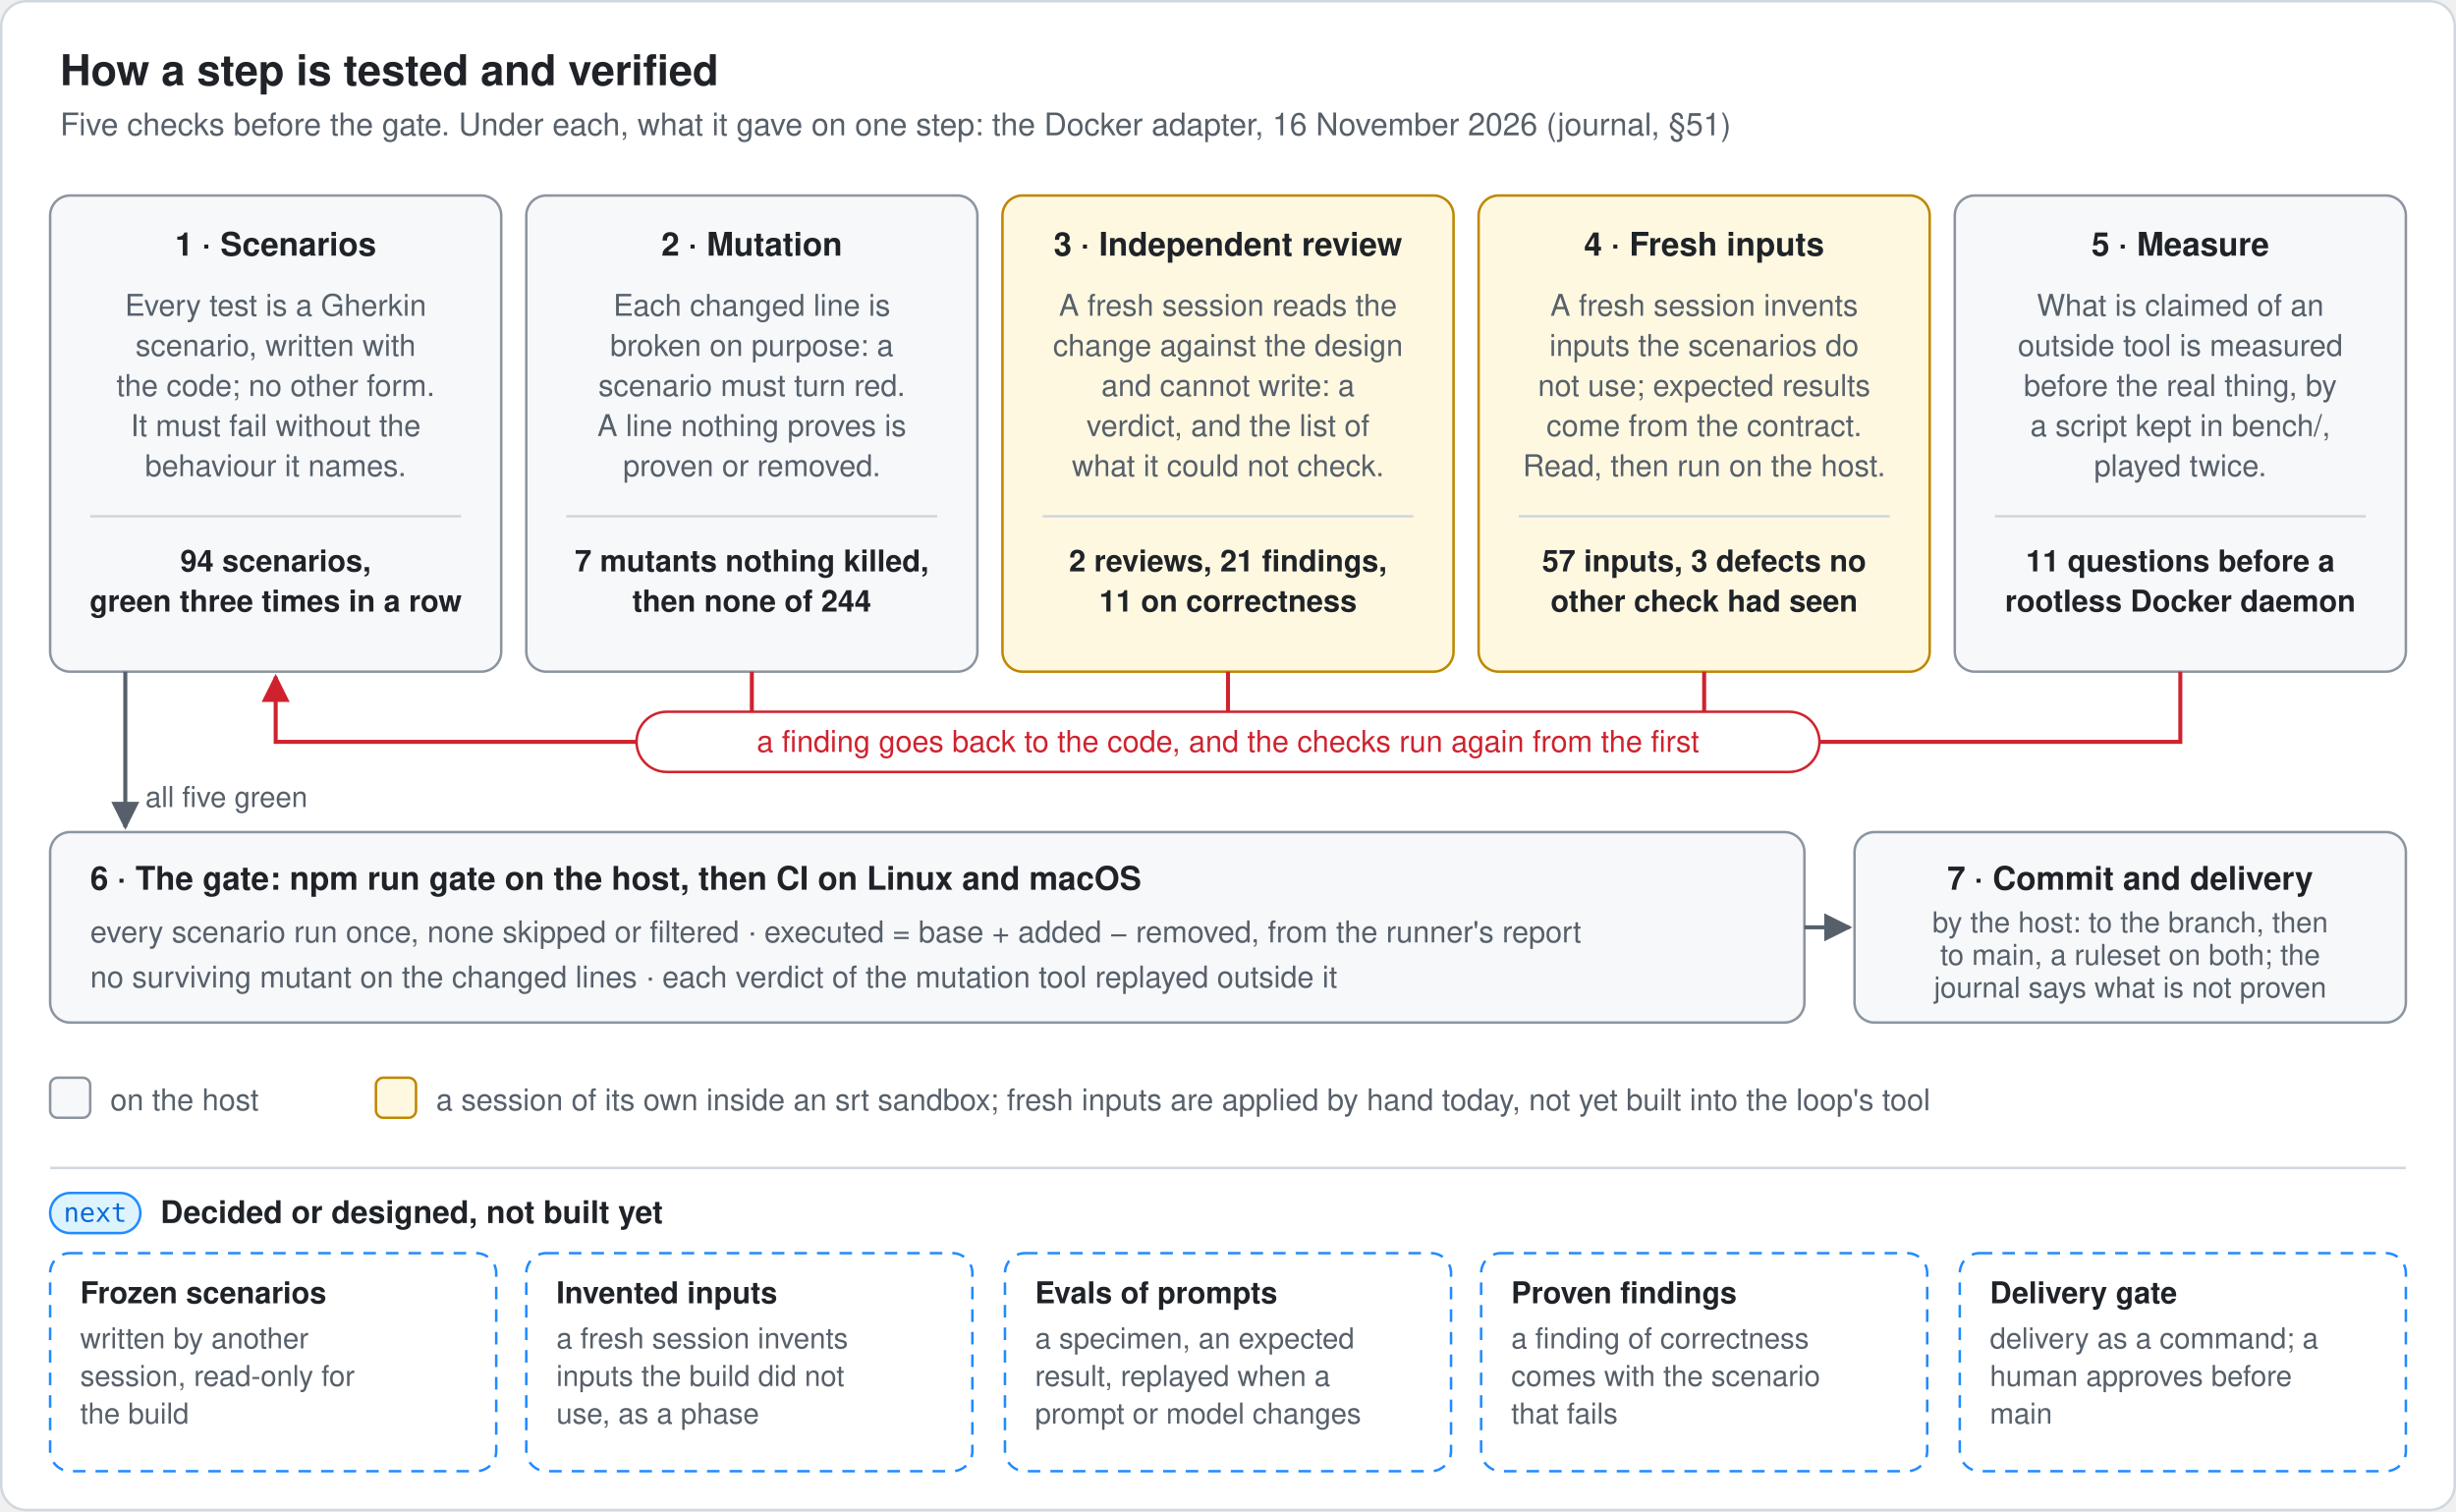
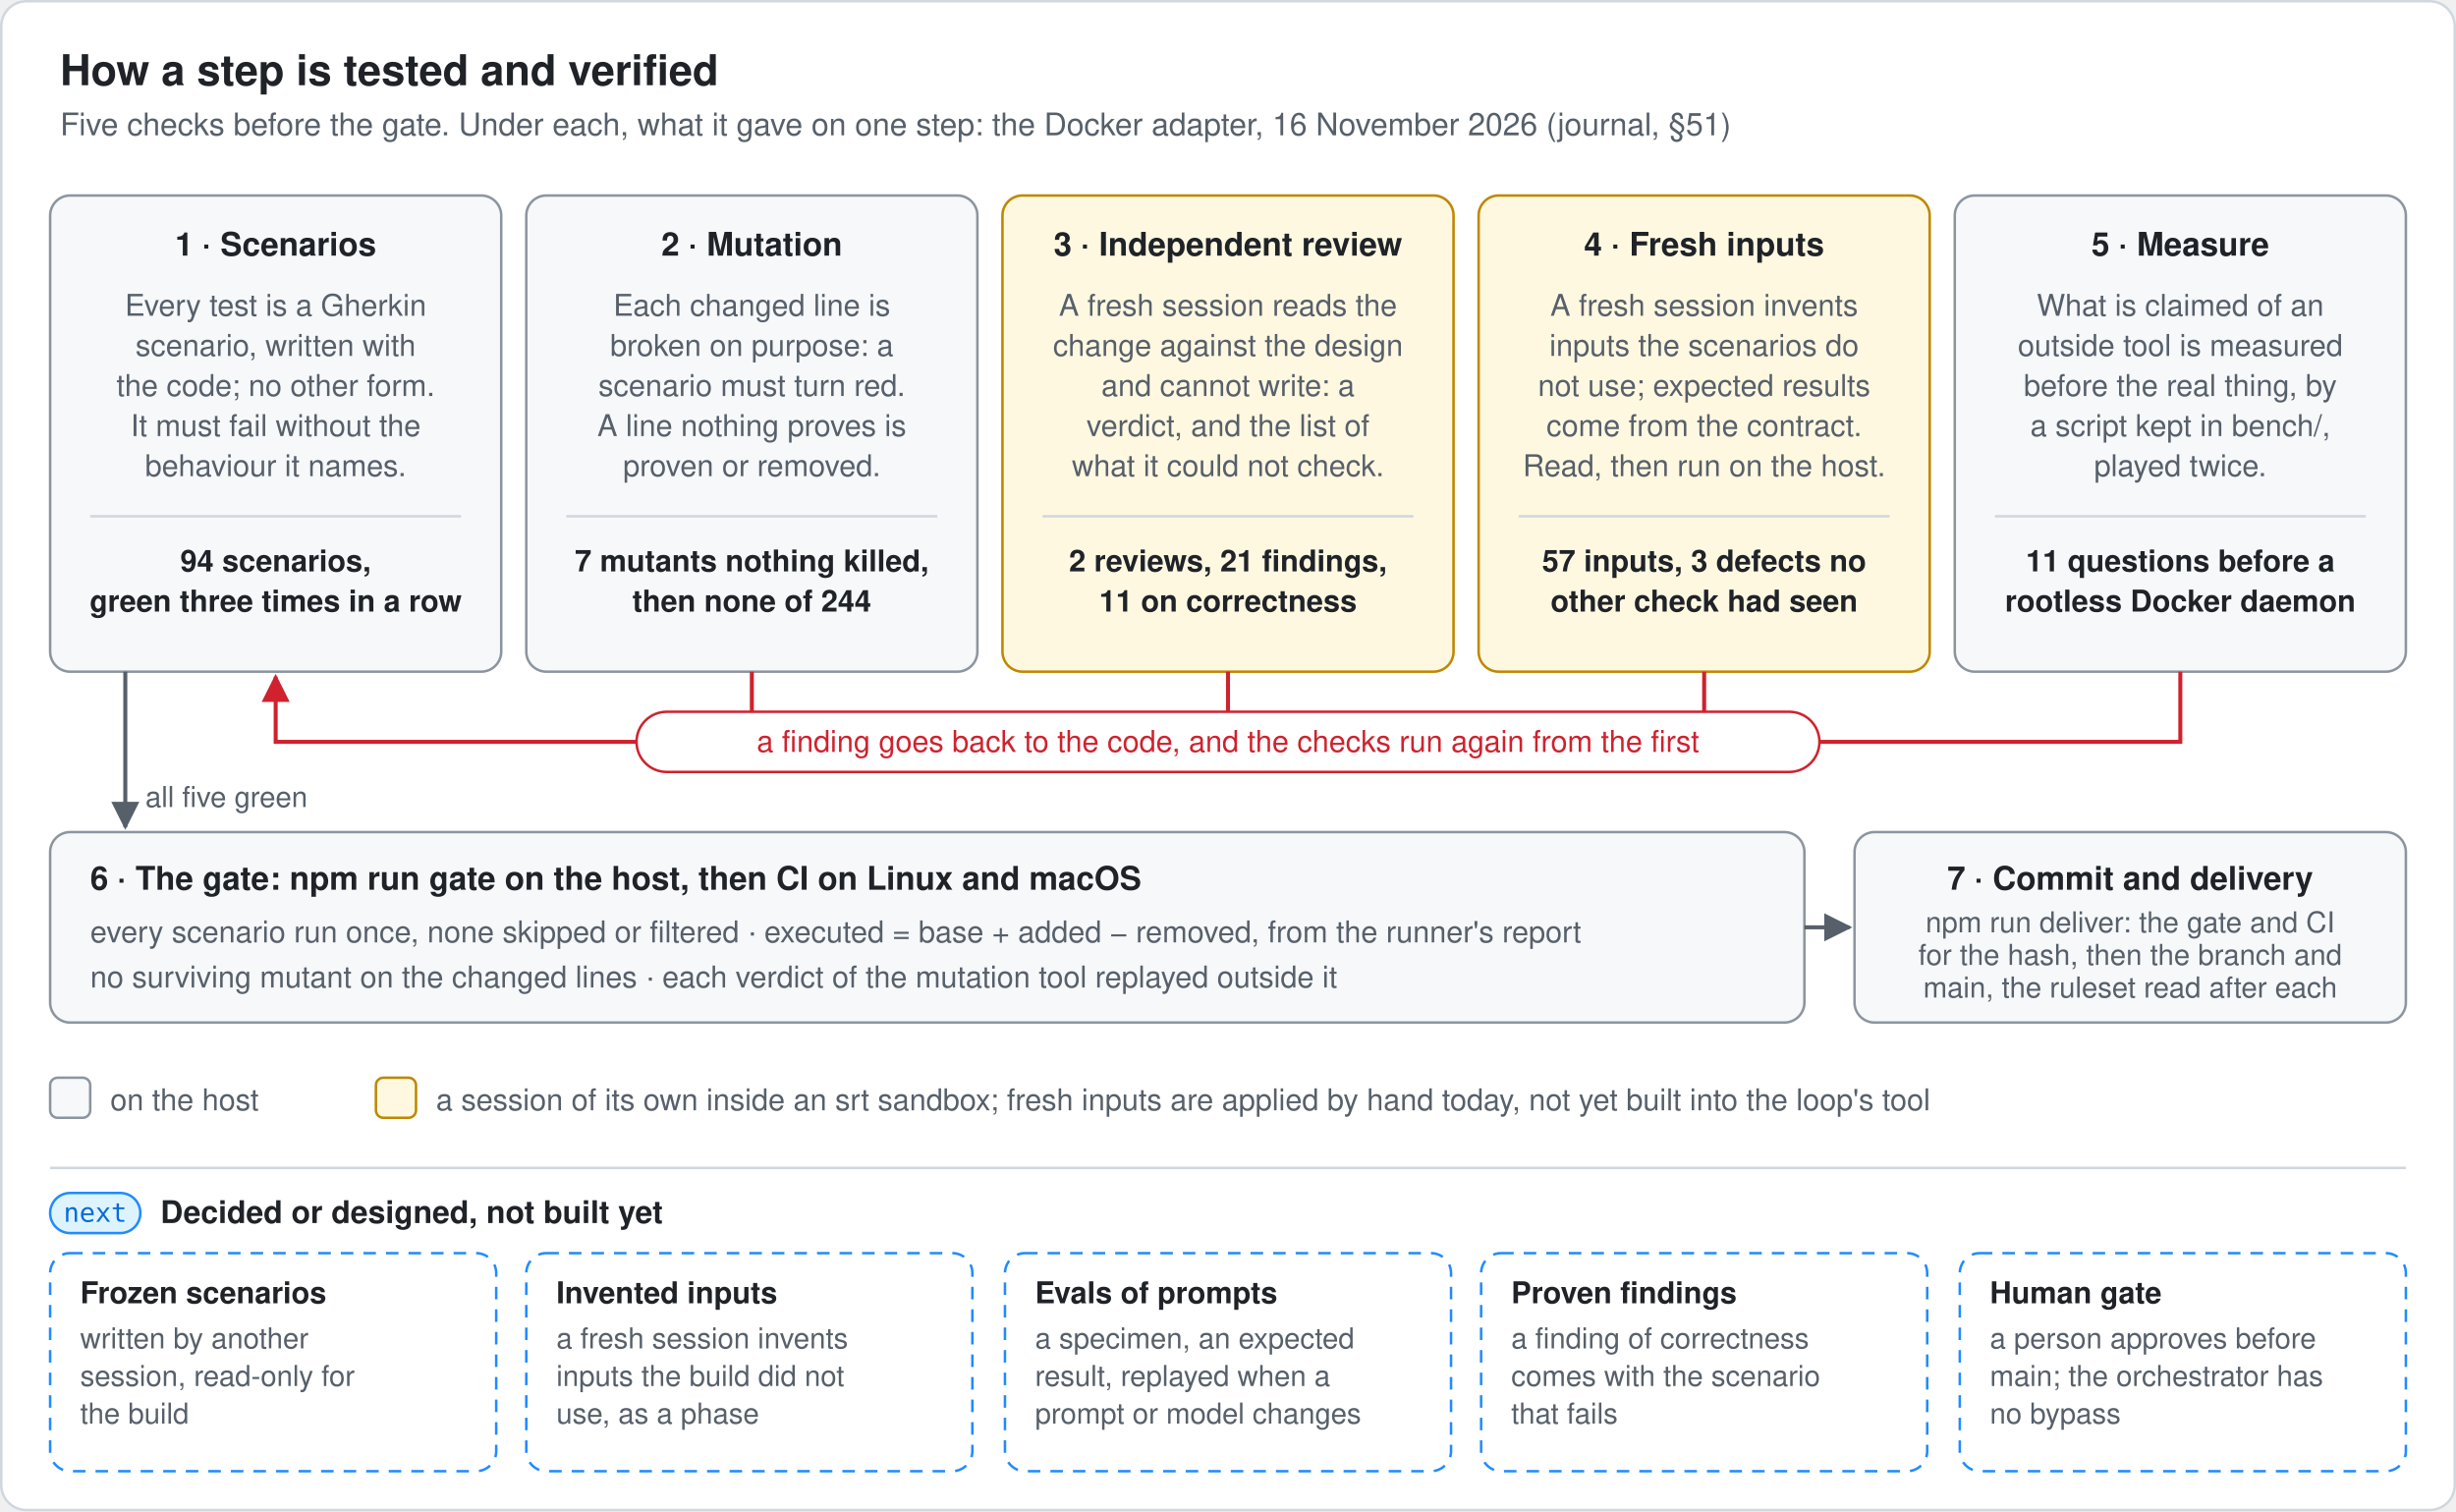
<svg xmlns="http://www.w3.org/2000/svg" viewBox="0 0 980 603" width="980" height="603" role="img" aria-labelledby="t d" font-family="-apple-system, 'Segoe UI', Helvetica, Arial, sans-serif">
  <defs>
    <marker id="a" viewBox="0 0 10 10" refX="9" refY="5" markerWidth="7" markerHeight="7" orient="auto-start-reverse">
      <path d="M0 0L10 5L0 10z" fill="#57606a" />
    </marker>
    <marker id="r" viewBox="0 0 10 10" refX="9" refY="5" markerWidth="7" markerHeight="7" orient="auto-start-reverse">
      <path d="M0 0L10 5L0 10z" fill="#cf222e" />
    </marker>
  </defs>
  <rect x="0.5" y="0.5" width="979" height="602" rx="10" fill="#ffffff" stroke="#d0d7de" />
  <text x="24" y="34" font-size="17" font-weight="600" fill="#1f2328">How a step is tested and verified</text>
  <text x="24" y="54" font-size="12.5" fill="#57606a">Five checks before the gate. Under each, what it gave on one step: the Docker adapter, 16 November 2026 (journal, §51)</text>
  <g font-size="12" fill="#57606a">
    <rect x="20" y="78" width="180" height="190" rx="8" fill="#f6f8fa" stroke="#8c959f" />
    <text x="110" y="102" text-anchor="middle" font-weight="600" font-size="13" fill="#1f2328">1 · Scenarios</text>
    <text x="110" y="126" text-anchor="middle">Every test is a Gherkin</text>
    <text x="110" y="142" text-anchor="middle">scenario, written with</text>
    <text x="110" y="158" text-anchor="middle">the code; no other form.</text>
    <text x="110" y="174" text-anchor="middle">It must fail without the</text>
    <text x="110" y="190" text-anchor="middle">behaviour it names.</text>
    <path d="M36 206H184" stroke="#d0d7de" />
    <text x="110" y="228" text-anchor="middle" font-weight="600" fill="#1f2328">94 scenarios,</text>
    <text x="110" y="244" text-anchor="middle" font-weight="600" fill="#1f2328">green three times in a row</text>
    <rect x="210" y="78" width="180" height="190" rx="8" fill="#f6f8fa" stroke="#8c959f" />
    <text x="300" y="102" text-anchor="middle" font-weight="600" font-size="13" fill="#1f2328">2 · Mutation</text>
    <text x="300" y="126" text-anchor="middle">Each changed line is</text>
    <text x="300" y="142" text-anchor="middle">broken on purpose: a</text>
    <text x="300" y="158" text-anchor="middle">scenario must turn red.</text>
    <text x="300" y="174" text-anchor="middle">A line nothing proves is</text>
    <text x="300" y="190" text-anchor="middle">proven or removed.</text>
    <path d="M226 206H374" stroke="#d0d7de" />
    <text x="300" y="228" text-anchor="middle" font-weight="600" fill="#1f2328">7 mutants nothing killed,</text>
    <text x="300" y="244" text-anchor="middle" font-weight="600" fill="#1f2328">then none of 244</text>
    <rect x="400" y="78" width="180" height="190" rx="8" fill="#fff8e1" stroke="#bf8700" />
    <text x="490" y="102" text-anchor="middle" font-weight="600" font-size="13" fill="#1f2328">3 · Independent review</text>
    <text x="490" y="126" text-anchor="middle">A fresh session reads the</text>
    <text x="490" y="142" text-anchor="middle">change against the design</text>
    <text x="490" y="158" text-anchor="middle">and cannot write: a</text>
    <text x="490" y="174" text-anchor="middle">verdict, and the list of</text>
    <text x="490" y="190" text-anchor="middle">what it could not check.</text>
    <path d="M416 206H564" stroke="#d0d7de" />
    <text x="490" y="228" text-anchor="middle" font-weight="600" fill="#1f2328">2 reviews, 21 findings,</text>
    <text x="490" y="244" text-anchor="middle" font-weight="600" fill="#1f2328">11 on correctness</text>
    <rect x="590" y="78" width="180" height="190" rx="8" fill="#fff8e1" stroke="#bf8700" />
    <text x="680" y="102" text-anchor="middle" font-weight="600" font-size="13" fill="#1f2328">4 · Fresh inputs</text>
    <text x="680" y="126" text-anchor="middle">A fresh session invents</text>
    <text x="680" y="142" text-anchor="middle">inputs the scenarios do</text>
    <text x="680" y="158" text-anchor="middle">not use; expected results</text>
    <text x="680" y="174" text-anchor="middle">come from the contract.</text>
    <text x="680" y="190" text-anchor="middle">Read, then run on the host.</text>
    <path d="M606 206H754" stroke="#d0d7de" />
    <text x="680" y="228" text-anchor="middle" font-weight="600" fill="#1f2328">57 inputs, 3 defects no</text>
    <text x="680" y="244" text-anchor="middle" font-weight="600" fill="#1f2328">other check had seen</text>
    <rect x="780" y="78" width="180" height="190" rx="8" fill="#f6f8fa" stroke="#8c959f" />
    <text x="870" y="102" text-anchor="middle" font-weight="600" font-size="13" fill="#1f2328">5 · Measure</text>
    <text x="870" y="126" text-anchor="middle">What is claimed of an</text>
    <text x="870" y="142" text-anchor="middle">outside tool is measured</text>
    <text x="870" y="158" text-anchor="middle">before the real thing, by</text>
    <text x="870" y="174" text-anchor="middle">a script kept in bench/,</text>
    <text x="870" y="190" text-anchor="middle">played twice.</text>
    <path d="M796 206H944" stroke="#d0d7de" />
    <text x="870" y="228" text-anchor="middle" font-weight="600" fill="#1f2328">11 questions before a</text>
    <text x="870" y="244" text-anchor="middle" font-weight="600" fill="#1f2328">rootless Docker daemon</text>
  </g>
  <g stroke="#cf222e" stroke-width="1.6" fill="none">
    <path d="M300 268V296" />
    <path d="M490 268V296" />
    <path d="M680 268V296" />
    <path d="M870 268V296H110V270" marker-end="url(#r)" />
  </g>
  <rect x="254" y="284" width="472" height="24" rx="12" fill="#ffffff" stroke="#cf222e" />
  <text x="490" y="300" text-anchor="middle" font-size="12" fill="#cf222e">a finding goes back to the code, and the checks run again from the first</text>
  <path d="M50 268V330" stroke="#57606a" stroke-width="1.6" fill="none" marker-end="url(#a)" />
  <text x="58" y="322" font-size="11.5" fill="#57606a">all five green</text>
  <g font-size="12" fill="#57606a">
    <rect x="20" y="332" width="700" height="76" rx="8" fill="#f6f8fa" stroke="#8c959f" />
    <text x="36" y="355" font-weight="600" font-size="13" fill="#1f2328">6 · The gate: npm run gate on the host, then CI on Linux and macOS</text>
    <text x="36" y="376">every scenario run once, none skipped or filtered · executed = base + added − removed, from the runner's report</text>
    <text x="36" y="394">no surviving mutant on the changed lines · each verdict of the mutation tool replayed outside it</text>
    <rect x="740" y="332" width="220" height="76" rx="8" fill="#f6f8fa" stroke="#8c959f" />
    <text x="850" y="355" text-anchor="middle" font-weight="600" font-size="13" fill="#1f2328">7 · Commit and delivery</text>
-     <text x="850" y="372" text-anchor="middle" font-size="11.5">by the host: to the branch, then</text>
-     <text x="850" y="385" text-anchor="middle" font-size="11.5">to main, a ruleset on both; the</text>
-     <text x="850" y="398" text-anchor="middle" font-size="11.5">journal says what is not proven</text>
+     <text x="850" y="372" text-anchor="middle" font-size="11.5">npm run deliver: the gate and CI</text>
+     <text x="850" y="385" text-anchor="middle" font-size="11.5">for the hash, then the branch and</text>
+     <text x="850" y="398" text-anchor="middle" font-size="11.5">main, the ruleset read after each</text>
  </g>
  <path d="M720 370H738" stroke="#57606a" stroke-width="1.6" fill="none" marker-end="url(#a)" />
  <rect x="20" y="430" width="16" height="16" rx="3" fill="#f6f8fa" stroke="#8c959f" />
  <text x="44" y="443" font-size="12" fill="#57606a">on the host</text>
  <rect x="150" y="430" width="16" height="16" rx="3" fill="#fff8e1" stroke="#bf8700" />
  <text x="174" y="443" font-size="12" fill="#57606a">a session of its own inside an srt sandbox; fresh inputs are applied by hand today, not yet built into the loop's tool</text>
  <path d="M20 466H960" stroke="#d0d7de" />
  <rect x="20" y="476" width="36" height="16" rx="8" fill="#ddf4ff" stroke="#218bff" />
  <text x="38" y="487.5" text-anchor="middle" font-family="ui-monospace, SFMono-Regular, Menlo, monospace" font-size="10.5" fill="#0969da">next</text>
  <text x="64" y="488" font-size="12.5" font-weight="600" fill="#1f2328">Decided or designed, not built yet</text>
  <rect x="20" y="500" width="178" height="87" rx="8" fill="#ffffff" stroke="#218bff" stroke-dasharray="5 4" />
  <text x="32" y="520" font-size="12" font-weight="600" fill="#1f2328">Frozen scenarios</text>
  <text x="32" y="538" font-size="11.5" fill="#57606a">written by another</text>
  <text x="32" y="553" font-size="11.5" fill="#57606a">session, read-only for</text>
  <text x="32" y="568" font-size="11.5" fill="#57606a">the build</text>
  <rect x="210" y="500" width="178" height="87" rx="8" fill="#ffffff" stroke="#218bff" stroke-dasharray="5 4" />
  <text x="222" y="520" font-size="12" font-weight="600" fill="#1f2328">Invented inputs</text>
  <text x="222" y="538" font-size="11.5" fill="#57606a">a fresh session invents</text>
  <text x="222" y="553" font-size="11.5" fill="#57606a">inputs the build did not</text>
  <text x="222" y="568" font-size="11.5" fill="#57606a">use, as a phase</text>
  <rect x="401" y="500" width="178" height="87" rx="8" fill="#ffffff" stroke="#218bff" stroke-dasharray="5 4" />
  <text x="413" y="520" font-size="12" font-weight="600" fill="#1f2328">Evals of prompts</text>
  <text x="413" y="538" font-size="11.5" fill="#57606a">a specimen, an expected</text>
  <text x="413" y="553" font-size="11.5" fill="#57606a">result, replayed when a</text>
  <text x="413" y="568" font-size="11.5" fill="#57606a">prompt or model changes</text>
  <rect x="591" y="500" width="178" height="87" rx="8" fill="#ffffff" stroke="#218bff" stroke-dasharray="5 4" />
  <text x="603" y="520" font-size="12" font-weight="600" fill="#1f2328">Proven findings</text>
  <text x="603" y="538" font-size="11.5" fill="#57606a">a finding of correctness</text>
  <text x="603" y="553" font-size="11.5" fill="#57606a">comes with the scenario</text>
  <text x="603" y="568" font-size="11.5" fill="#57606a">that fails</text>
  <rect x="782" y="500" width="178" height="87" rx="8" fill="#ffffff" stroke="#218bff" stroke-dasharray="5 4" />
-   <text x="794" y="520" font-size="12" font-weight="600" fill="#1f2328">Delivery gate</text>
-   <text x="794" y="538" font-size="11.5" fill="#57606a">delivery as a command; a</text>
-   <text x="794" y="553" font-size="11.5" fill="#57606a">human approves before</text>
-   <text x="794" y="568" font-size="11.5" fill="#57606a">main</text>
+   <text x="794" y="520" font-size="12" font-weight="600" fill="#1f2328">Human gate</text>
+   <text x="794" y="538" font-size="11.5" fill="#57606a">a person approves before</text>
+   <text x="794" y="553" font-size="11.5" fill="#57606a">main; the orchestrator has</text>
+   <text x="794" y="568" font-size="11.5" fill="#57606a">no bypass</text>
</svg>
